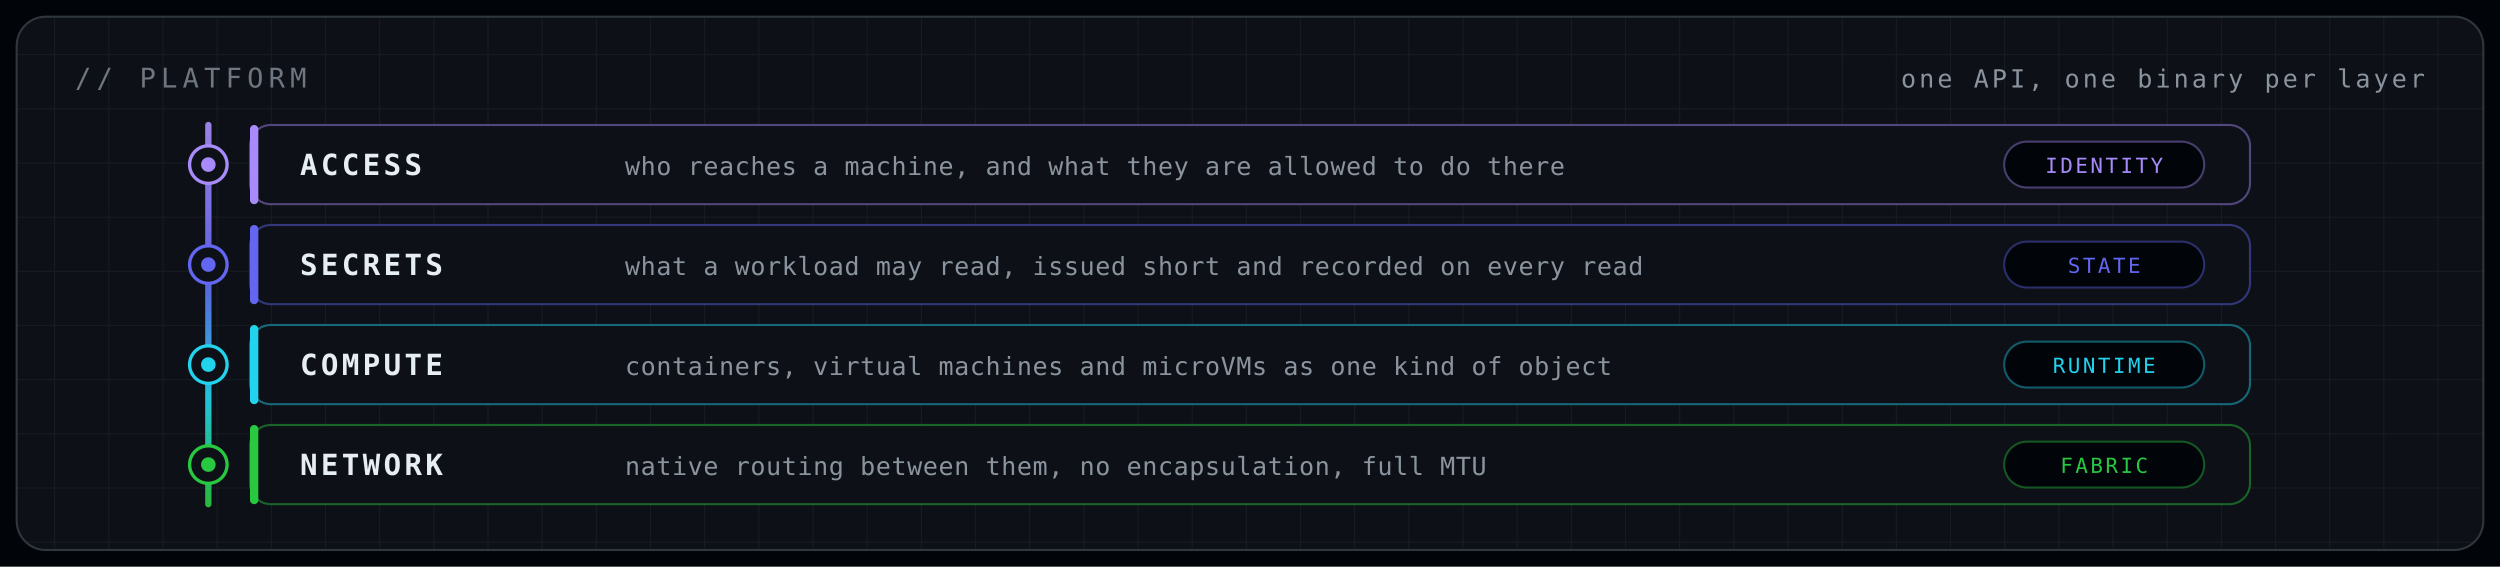
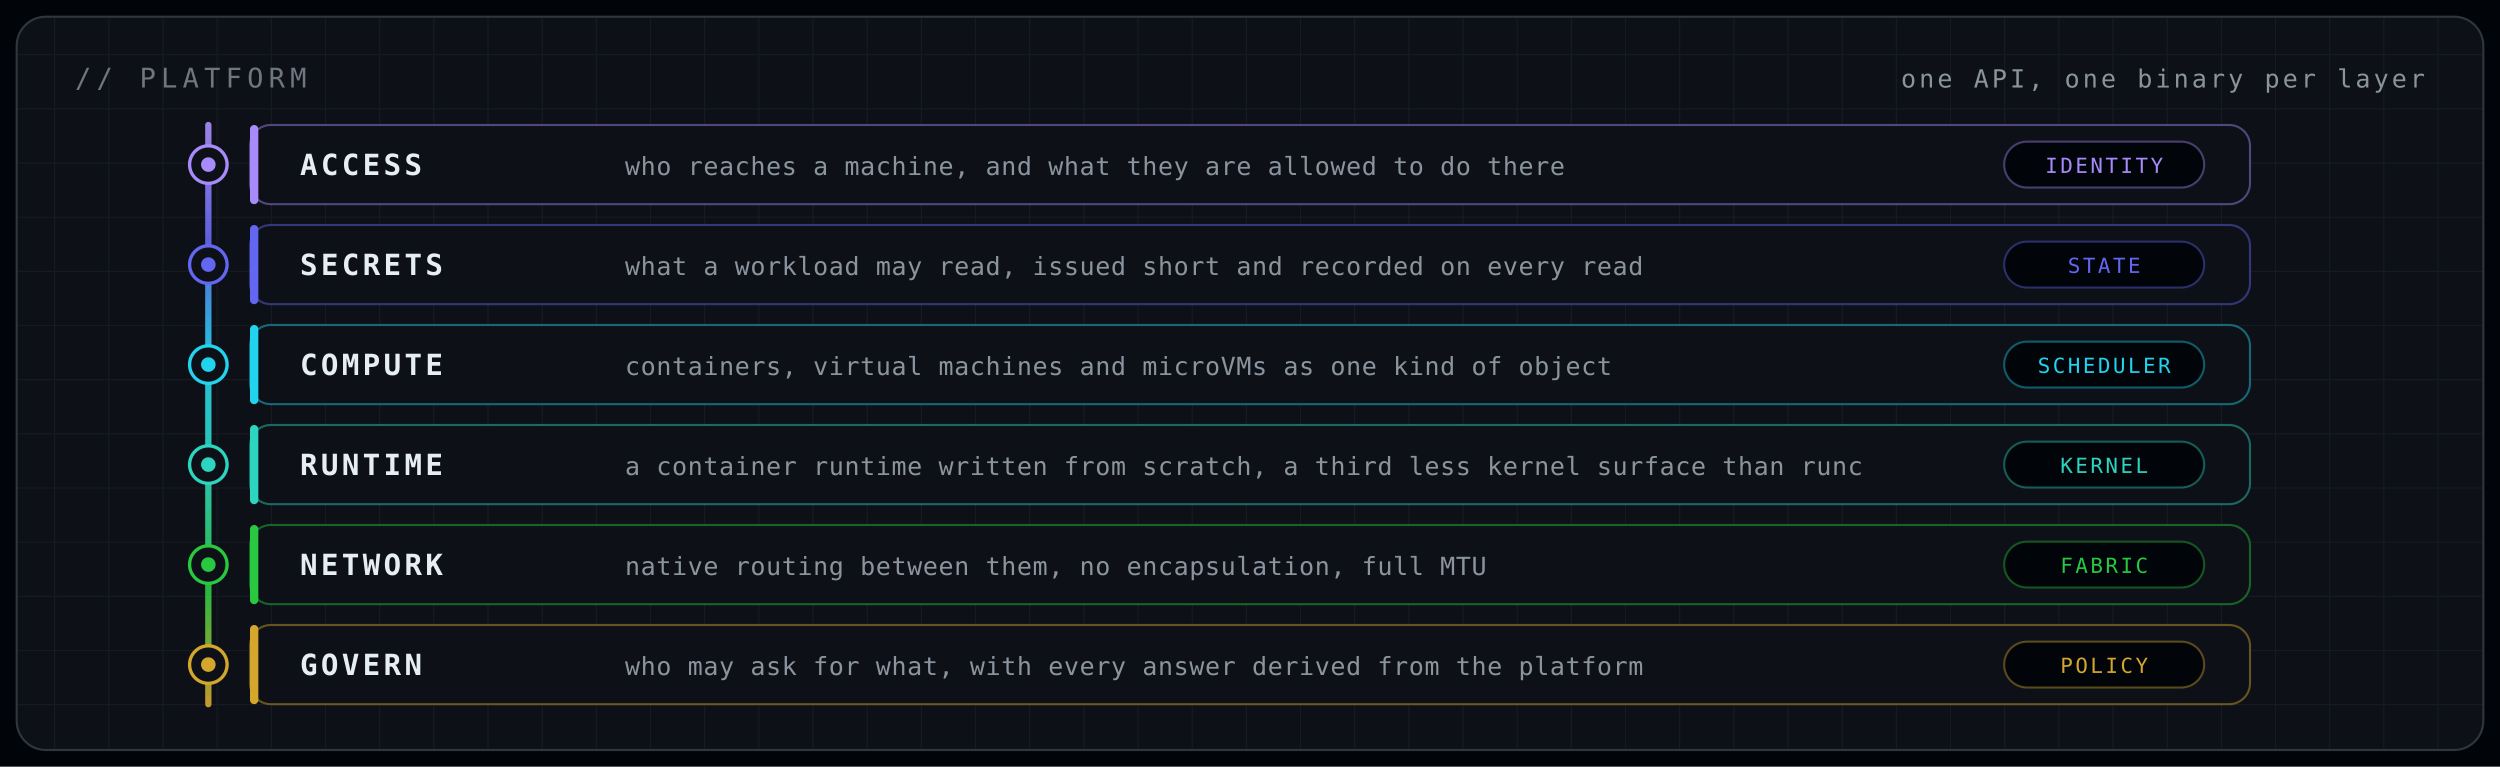
- <svg xmlns="http://www.w3.org/2000/svg" width="1200" height="272" viewBox="0 0 1200 272" role="img" aria-label="Platform layers: access, secrets, compute, network">
+ <svg xmlns="http://www.w3.org/2000/svg" width="1200" height="368" viewBox="0 0 1200 368" role="img" aria-label="Platform layers: access, secrets, compute, runtime, network, govern">
  <defs>
-     <linearGradient id="lSpine" x1="0" y1="60" x2="0" y2="242" gradientUnits="userSpaceOnUse">
-       <stop offset="0" stop-color="#A78BFA" />
-       <stop offset="0.4" stop-color="#6366F1" />
-       <stop offset="0.72" stop-color="#22D3EE" />
-       <stop offset="1" stop-color="#28C840" />
+     <linearGradient id="lSpine" x1="0" y1="60" x2="0" y2="338" gradientUnits="userSpaceOnUse">
+       <stop offset="0.00" stop-color="#A78BFA" />
+       <stop offset="0.20" stop-color="#6366F1" />
+       <stop offset="0.40" stop-color="#22D3EE" />
+       <stop offset="0.60" stop-color="#2DD4BF" />
+       <stop offset="0.80" stop-color="#28C840" />
+       <stop offset="1.00" stop-color="#D4A72C" />
    </linearGradient>
    <clipPath id="lCard">
-       <rect x="8" y="8" width="1184" height="256" rx="14" />
+       <rect x="8" y="8" width="1184" height="352" rx="14" />
    </clipPath>
    <pattern id="lGrid" width="26" height="26" patternUnits="userSpaceOnUse">
      <path d="M26 0 H0 V26" fill="none" stroke="#161B22" stroke-width="1" />
    </pattern>
  </defs>
-   <rect width="1200" height="272" fill="#010409" />
+   <rect width="1200" height="368" fill="#010409" />
  <g clip-path="url(#lCard)">
-     <rect x="8" y="8" width="1184" height="256" fill="#0D1117" />
-     <rect x="8" y="8" width="1184" height="256" fill="url(#lGrid)" />
+     <rect x="8" y="8" width="1184" height="352" fill="#0D1117" />
+     <rect x="8" y="8" width="1184" height="352" fill="url(#lGrid)" />
  </g>
-   <rect x="8" y="8" width="1184" height="256" rx="14" fill="none" stroke="#30363D" />
+   <rect x="8" y="8" width="1184" height="352" rx="14" fill="none" stroke="#30363D" />
  <g font-family="ui-monospace, SFMono-Regular, SF Mono, Menlo, Consolas, monospace">
    <text x="36" y="42" font-size="13" letter-spacing="2.5" fill="#6E7681">// PLATFORM</text>
    <text x="1164" y="42" font-size="12" letter-spacing="1.5" fill="#8B949E" text-anchor="end">one API, one binary per layer</text>
  </g>
-   <path d="M100 60 V242" stroke="#21262D" stroke-width="3" stroke-linecap="round" />
-   <path d="M100 60 V242" stroke="url(#lSpine)" stroke-width="3" stroke-linecap="round" opacity="0.9" />
+   <path d="M100 60 V338" stroke="#21262D" stroke-width="3" stroke-linecap="round" />
+   <path d="M100 60 V338" stroke="url(#lSpine)" stroke-width="3" stroke-linecap="round" opacity="0.9" />
  <g>
    <rect x="120" y="60" width="960" height="38" rx="10" fill="#0D1117" stroke="#A78BFA" stroke-opacity="0.45" />
    <rect x="120" y="60" width="4" height="38" rx="2" fill="#A78BFA" />
    <circle cx="100" cy="79" r="9" fill="#0D1117" stroke="#A78BFA" stroke-width="1.6" />
    <circle cx="100" cy="79" r="3.5" fill="#A78BFA">
      <animate attributeName="opacity" values="0.3;1;0.3" dur="3s" begin="0.0s" repeatCount="indefinite" />
    </circle>
    <text x="144" y="84" font-family="ui-monospace, SFMono-Regular, SF Mono, Menlo, Consolas, monospace" font-size="14" font-weight="700" letter-spacing="1.6" fill="#E6EDF3">ACCESS</text>
    <text x="300" y="84" font-family="ui-monospace, SFMono-Regular, SF Mono, Menlo, Consolas, monospace" font-size="12" letter-spacing="0.3" fill="#8B949E">who reaches a machine, and what they are allowed to do there</text>
    <rect x="962" y="68" width="96" height="22" rx="11" fill="#010409" stroke="#A78BFA" stroke-opacity="0.4" />
    <text x="1010" y="83" font-family="ui-monospace, SFMono-Regular, SF Mono, Menlo, Consolas, monospace" font-size="10" letter-spacing="1.2" fill="#A78BFA" text-anchor="middle">IDENTITY</text>
  </g>
  <g>
    <rect x="120" y="108" width="960" height="38" rx="10" fill="#0D1117" stroke="#6366F1" stroke-opacity="0.45" />
    <rect x="120" y="108" width="4" height="38" rx="2" fill="#6366F1" />
    <circle cx="100" cy="127" r="9" fill="#0D1117" stroke="#6366F1" stroke-width="1.6" />
    <circle cx="100" cy="127" r="3.5" fill="#6366F1">
-       <animate attributeName="opacity" values="0.3;1;0.3" dur="3s" begin="0.6s" repeatCount="indefinite" />
+       <animate attributeName="opacity" values="0.3;1;0.3" dur="3s" begin="0.5s" repeatCount="indefinite" />
    </circle>
    <text x="144" y="132" font-family="ui-monospace, SFMono-Regular, SF Mono, Menlo, Consolas, monospace" font-size="14" font-weight="700" letter-spacing="1.6" fill="#E6EDF3">SECRETS</text>
    <text x="300" y="132" font-family="ui-monospace, SFMono-Regular, SF Mono, Menlo, Consolas, monospace" font-size="12" letter-spacing="0.3" fill="#8B949E">what a workload may read, issued short and recorded on every read</text>
    <rect x="962" y="116" width="96" height="22" rx="11" fill="#010409" stroke="#6366F1" stroke-opacity="0.4" />
    <text x="1010" y="131" font-family="ui-monospace, SFMono-Regular, SF Mono, Menlo, Consolas, monospace" font-size="10" letter-spacing="1.2" fill="#6366F1" text-anchor="middle">STATE</text>
  </g>
  <g>
    <rect x="120" y="156" width="960" height="38" rx="10" fill="#0D1117" stroke="#22D3EE" stroke-opacity="0.45" />
    <rect x="120" y="156" width="4" height="38" rx="2" fill="#22D3EE" />
    <circle cx="100" cy="175" r="9" fill="#0D1117" stroke="#22D3EE" stroke-width="1.6" />
    <circle cx="100" cy="175" r="3.5" fill="#22D3EE">
-       <animate attributeName="opacity" values="0.3;1;0.3" dur="3s" begin="1.2s" repeatCount="indefinite" />
+       <animate attributeName="opacity" values="0.3;1;0.3" dur="3s" begin="1.0s" repeatCount="indefinite" />
    </circle>
    <text x="144" y="180" font-family="ui-monospace, SFMono-Regular, SF Mono, Menlo, Consolas, monospace" font-size="14" font-weight="700" letter-spacing="1.6" fill="#E6EDF3">COMPUTE</text>
    <text x="300" y="180" font-family="ui-monospace, SFMono-Regular, SF Mono, Menlo, Consolas, monospace" font-size="12" letter-spacing="0.3" fill="#8B949E">containers, virtual machines and microVMs as one kind of object</text>
    <rect x="962" y="164" width="96" height="22" rx="11" fill="#010409" stroke="#22D3EE" stroke-opacity="0.4" />
-     <text x="1010" y="179" font-family="ui-monospace, SFMono-Regular, SF Mono, Menlo, Consolas, monospace" font-size="10" letter-spacing="1.2" fill="#22D3EE" text-anchor="middle">RUNTIME</text>
+     <text x="1010" y="179" font-family="ui-monospace, SFMono-Regular, SF Mono, Menlo, Consolas, monospace" font-size="10" letter-spacing="1.2" fill="#22D3EE" text-anchor="middle">SCHEDULER</text>
  </g>
  <g>
-     <rect x="120" y="204" width="960" height="38" rx="10" fill="#0D1117" stroke="#28C840" stroke-opacity="0.45" />
-     <rect x="120" y="204" width="4" height="38" rx="2" fill="#28C840" />
-     <circle cx="100" cy="223" r="9" fill="#0D1117" stroke="#28C840" stroke-width="1.6" />
-     <circle cx="100" cy="223" r="3.5" fill="#28C840">
-       <animate attributeName="opacity" values="0.3;1;0.3" dur="3s" begin="1.8s" repeatCount="indefinite" />
+     <rect x="120" y="204" width="960" height="38" rx="10" fill="#0D1117" stroke="#2DD4BF" stroke-opacity="0.45" />
+     <rect x="120" y="204" width="4" height="38" rx="2" fill="#2DD4BF" />
+     <circle cx="100" cy="223" r="9" fill="#0D1117" stroke="#2DD4BF" stroke-width="1.6" />
+     <circle cx="100" cy="223" r="3.5" fill="#2DD4BF">
+       <animate attributeName="opacity" values="0.3;1;0.3" dur="3s" begin="1.5s" repeatCount="indefinite" />
    </circle>
-     <text x="144" y="228" font-family="ui-monospace, SFMono-Regular, SF Mono, Menlo, Consolas, monospace" font-size="14" font-weight="700" letter-spacing="1.6" fill="#E6EDF3">NETWORK</text>
-     <text x="300" y="228" font-family="ui-monospace, SFMono-Regular, SF Mono, Menlo, Consolas, monospace" font-size="12" letter-spacing="0.3" fill="#8B949E">native routing between them, no encapsulation, full MTU</text>
-     <rect x="962" y="212" width="96" height="22" rx="11" fill="#010409" stroke="#28C840" stroke-opacity="0.4" />
-     <text x="1010" y="227" font-family="ui-monospace, SFMono-Regular, SF Mono, Menlo, Consolas, monospace" font-size="10" letter-spacing="1.2" fill="#28C840" text-anchor="middle">FABRIC</text>
+     <text x="144" y="228" font-family="ui-monospace, SFMono-Regular, SF Mono, Menlo, Consolas, monospace" font-size="14" font-weight="700" letter-spacing="1.6" fill="#E6EDF3">RUNTIME</text>
+     <text x="300" y="228" font-family="ui-monospace, SFMono-Regular, SF Mono, Menlo, Consolas, monospace" font-size="12" letter-spacing="0.3" fill="#8B949E">a container runtime written from scratch, a third less kernel surface than runc</text>
+     <rect x="962" y="212" width="96" height="22" rx="11" fill="#010409" stroke="#2DD4BF" stroke-opacity="0.4" />
+     <text x="1010" y="227" font-family="ui-monospace, SFMono-Regular, SF Mono, Menlo, Consolas, monospace" font-size="10" letter-spacing="1.2" fill="#2DD4BF" text-anchor="middle">KERNEL</text>
+   </g>
+   <g>
+     <rect x="120" y="252" width="960" height="38" rx="10" fill="#0D1117" stroke="#28C840" stroke-opacity="0.45" />
+     <rect x="120" y="252" width="4" height="38" rx="2" fill="#28C840" />
+     <circle cx="100" cy="271" r="9" fill="#0D1117" stroke="#28C840" stroke-width="1.6" />
+     <circle cx="100" cy="271" r="3.5" fill="#28C840">
+       <animate attributeName="opacity" values="0.3;1;0.3" dur="3s" begin="2.0s" repeatCount="indefinite" />
+     </circle>
+     <text x="144" y="276" font-family="ui-monospace, SFMono-Regular, SF Mono, Menlo, Consolas, monospace" font-size="14" font-weight="700" letter-spacing="1.6" fill="#E6EDF3">NETWORK</text>
+     <text x="300" y="276" font-family="ui-monospace, SFMono-Regular, SF Mono, Menlo, Consolas, monospace" font-size="12" letter-spacing="0.3" fill="#8B949E">native routing between them, no encapsulation, full MTU</text>
+     <rect x="962" y="260" width="96" height="22" rx="11" fill="#010409" stroke="#28C840" stroke-opacity="0.4" />
+     <text x="1010" y="275" font-family="ui-monospace, SFMono-Regular, SF Mono, Menlo, Consolas, monospace" font-size="10" letter-spacing="1.2" fill="#28C840" text-anchor="middle">FABRIC</text>
+   </g>
+   <g>
+     <rect x="120" y="300" width="960" height="38" rx="10" fill="#0D1117" stroke="#D4A72C" stroke-opacity="0.45" />
+     <rect x="120" y="300" width="4" height="38" rx="2" fill="#D4A72C" />
+     <circle cx="100" cy="319" r="9" fill="#0D1117" stroke="#D4A72C" stroke-width="1.6" />
+     <circle cx="100" cy="319" r="3.5" fill="#D4A72C">
+       <animate attributeName="opacity" values="0.3;1;0.3" dur="3s" begin="2.5s" repeatCount="indefinite" />
+     </circle>
+     <text x="144" y="324" font-family="ui-monospace, SFMono-Regular, SF Mono, Menlo, Consolas, monospace" font-size="14" font-weight="700" letter-spacing="1.6" fill="#E6EDF3">GOVERN</text>
+     <text x="300" y="324" font-family="ui-monospace, SFMono-Regular, SF Mono, Menlo, Consolas, monospace" font-size="12" letter-spacing="0.3" fill="#8B949E">who may ask for what, with every answer derived from the platform</text>
+     <rect x="962" y="308" width="96" height="22" rx="11" fill="#010409" stroke="#D4A72C" stroke-opacity="0.4" />
+     <text x="1010" y="323" font-family="ui-monospace, SFMono-Regular, SF Mono, Menlo, Consolas, monospace" font-size="10" letter-spacing="1.2" fill="#D4A72C" text-anchor="middle">POLICY</text>
  </g>
</svg>
